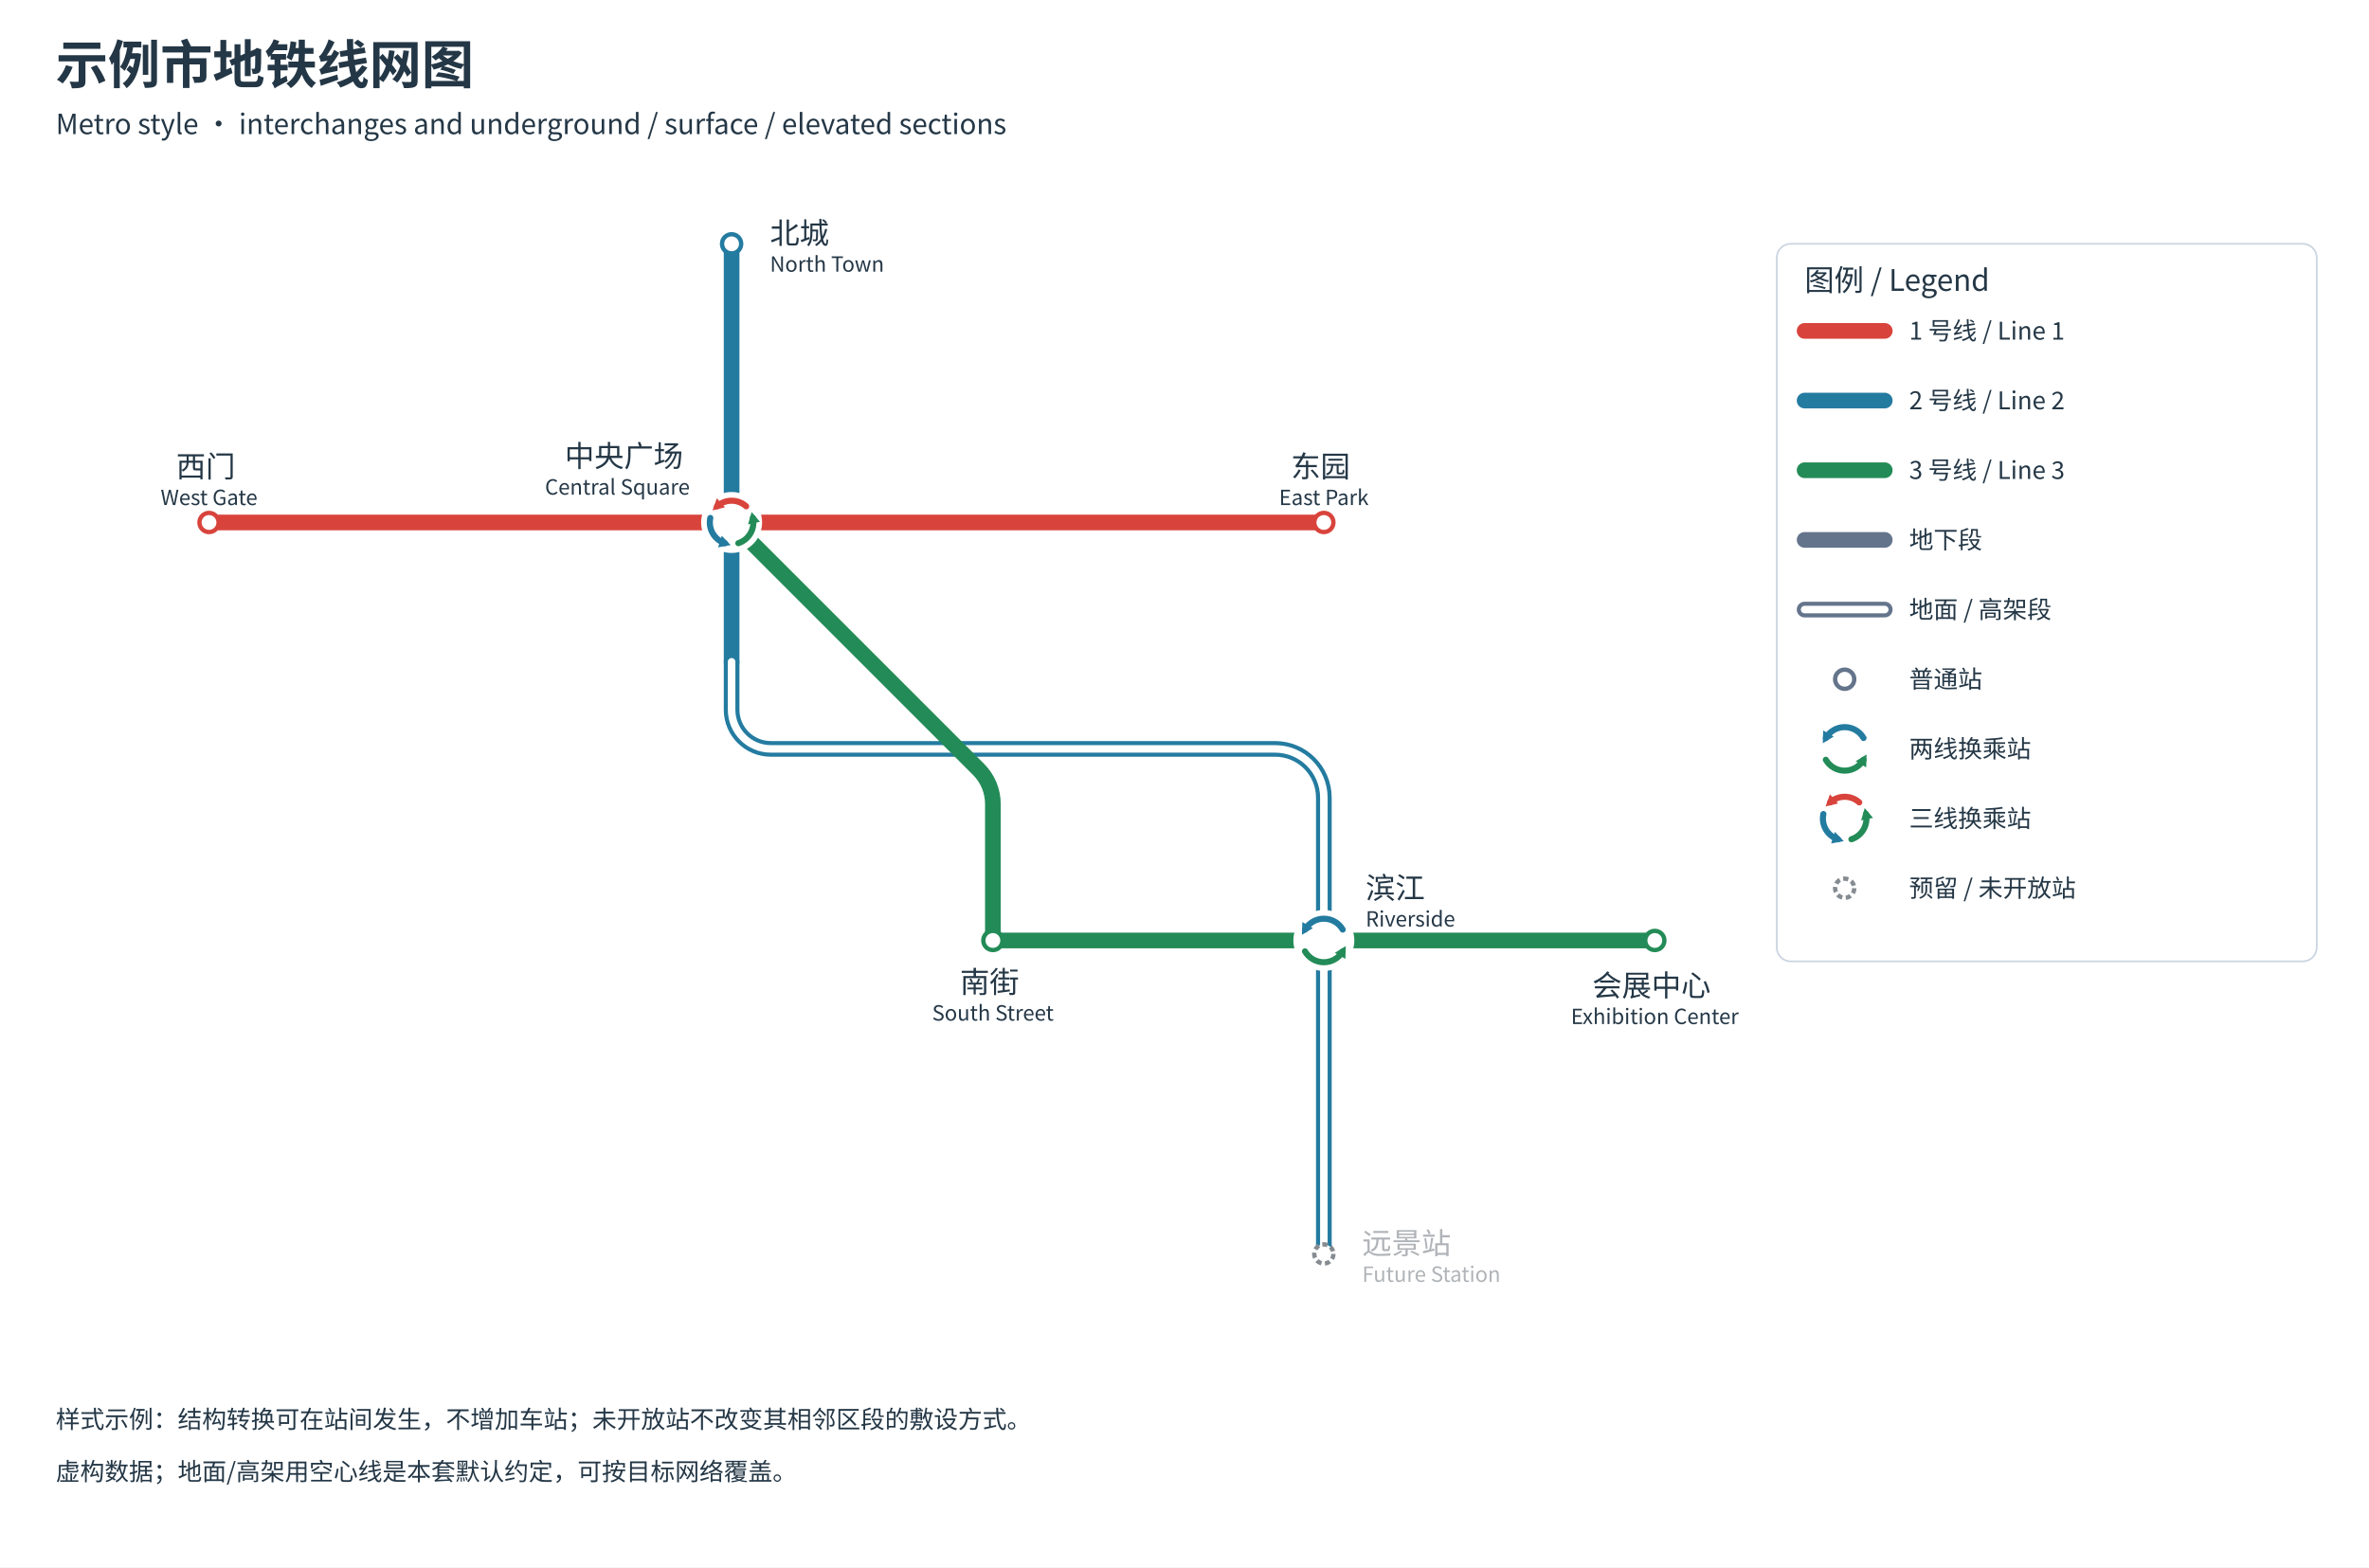
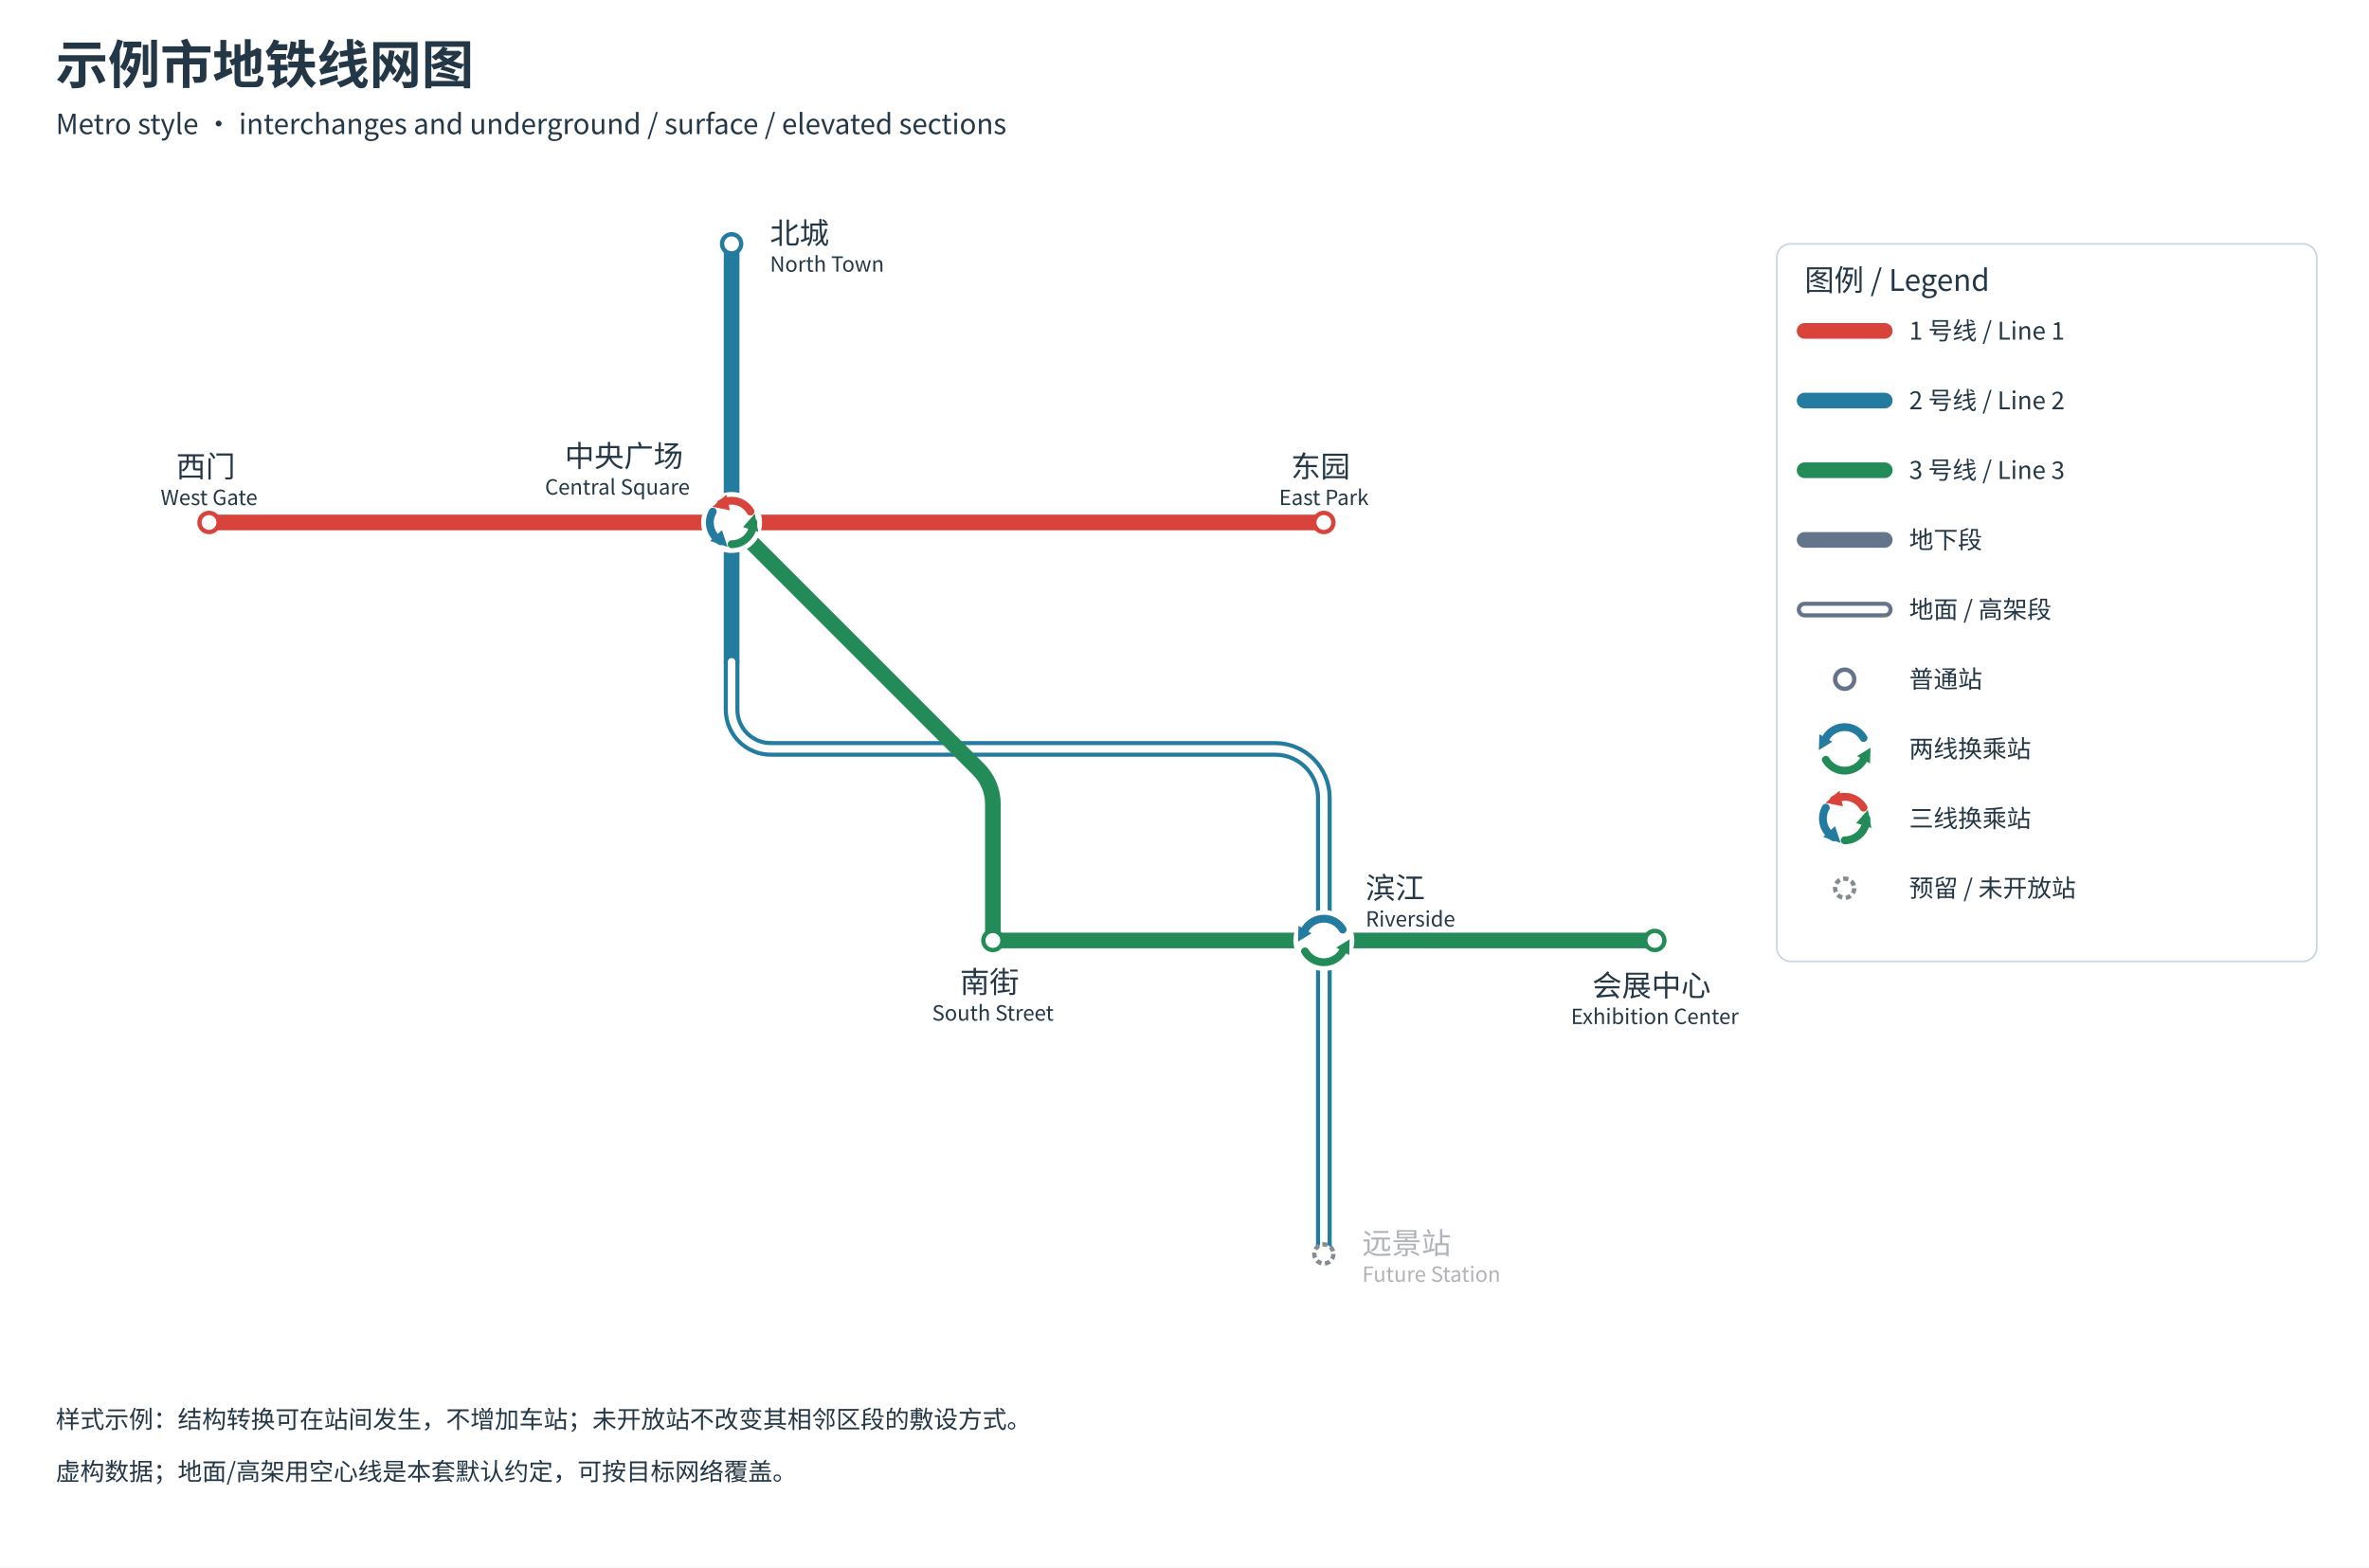
<svg xmlns="http://www.w3.org/2000/svg" width="1360" height="900" viewBox="0 0 1360 900" role="img" aria-labelledby="map-title">
  <rect width="1360" height="900" fill="#ffffff" />
  <g font-family="Noto Sans CJK SC, Microsoft YaHei, sans-serif" fill="#243746">
    <g id="regions">
</g>
    <g id="routes">
      <g data-route="red" data-mode="">
        <g data-track-layer="outline">
          <g data-segment="0" data-structure="underground">
            <path d="M120 300 L420 300 L760 300" fill="none" stroke="#D8443C" stroke-width="9" stroke-linecap="round" stroke-linejoin="round" />
          </g>
        </g>
        <g data-track-layer="core" />
      </g>
      <g data-route="blue" data-mode="">
        <g data-track-layer="outline">
          <g data-segment="0" data-structure="underground">
            <path d="M420 140 L420 300 L420 380" fill="none" stroke="#247BA0" stroke-width="9" stroke-linecap="round" stroke-linejoin="round" />
          </g>
          <g data-segment="1" data-structure="surface">
            <path d="M420 380 L420 407.5 A22.5 22.5 0 0 0 442.5 430 L732 430 A28 28 0 0 1 760 458 L760 540" fill="none" stroke="#247BA0" stroke-width="9" stroke-linecap="round" stroke-linejoin="round" />
          </g>
          <g data-segment="2" data-structure="elevated">
            <path d="M760 540 L760 720" fill="none" stroke="#247BA0" stroke-width="9" stroke-linecap="round" stroke-linejoin="round" />
          </g>
        </g>
        <g data-track-layer="core">
          <g data-segment="1" data-structure="surface">
            <path d="M420 380 L420 407.5 A22.5 22.5 0 0 0 442.5 430 L732 430 A28 28 0 0 1 760 458 L760 540" fill="none" stroke="#ffffff" stroke-width="4.32" stroke-linecap="round" stroke-linejoin="round" />
          </g>
          <g data-segment="2" data-structure="elevated">
            <path d="M760 540 L760 720" fill="none" stroke="#ffffff" stroke-width="4.32" stroke-linecap="round" stroke-linejoin="round" />
          </g>
        </g>
      </g>
      <g data-route="green" data-mode="">
        <g data-track-layer="outline">
          <g data-segment="0" data-structure="underground">
            <path d="M420 300 L561.799 441.799 A28 28 0 0 1 570 461.598 L570 540 L760 540 L950 540" fill="none" stroke="#238B57" stroke-width="9" stroke-linecap="round" stroke-linejoin="round" />
          </g>
        </g>
        <g data-track-layer="core" />
      </g>
    </g>
    <g id="stations">
      <g data-station="west" data-status="open" transform="translate(120 300)">
        <circle r="5.5" fill="#ffffff" stroke="#D8443C" stroke-width="2.5" />
      </g>
      <g data-station="central" data-status="open" transform="translate(420 300)">
        <circle r="17.5" fill="#ffffff" />
-         <path class="transfer-arrow" d="M8.364 -9.289 A12.5 12.5 0 0 0 -8.364 -9.289" fill="none" stroke="#D8443C" stroke-width="3.5" stroke-linecap="round" />
-         <path class="transfer-head" d="M-10.965 -6.947 L-8.477 -13.898 L-3.793 -8.696 Z" fill="#D8443C" />
-         <path class="transfer-arrow" d="M3.863 11.888 A12.5 12.5 0 0 0 12.227 -2.599" fill="none" stroke="#238B57" stroke-width="3.5" stroke-linecap="round" />
-         <path class="transfer-head" d="M11.499 -6.022 L16.274 -0.392 L9.427 1.063 Z" fill="#238B57" />
-         <path class="transfer-arrow" d="M-12.227 -2.599 A12.5 12.5 0 0 0 -3.863 11.888" fill="none" stroke="#247BA0" stroke-width="3.5" stroke-linecap="round" />
-         <path class="transfer-head" d="M-0.534 12.97 L-7.797 14.29 L-5.634 7.633 Z" fill="#247BA0" />
+         <path class="transfer-arrow" transform="rotate(0) scale(1)" d="M10.825 -6.25 A12.5 12.5 0 0 0 -6.25 -10.825" fill="none" stroke="#D8443C" stroke-width="4.5" stroke-linecap="round" />
+         <path class="transfer-head" transform="rotate(0) scale(1)" d="M-3 -16 L-11 -9 L-1 -7 Z" fill="#D8443C" />
+         <path class="transfer-arrow" transform="rotate(120) scale(1)" d="M10.825 -6.25 A12.5 12.5 0 0 0 -6.25 -10.825" fill="none" stroke="#238B57" stroke-width="4.5" stroke-linecap="round" />
+         <path class="transfer-head" transform="rotate(120) scale(1)" d="M-3 -16 L-11 -9 L-1 -7 Z" fill="#238B57" />
+         <path class="transfer-arrow" transform="rotate(240) scale(1)" d="M10.825 -6.25 A12.5 12.5 0 0 0 -6.25 -10.825" fill="none" stroke="#247BA0" stroke-width="4.5" stroke-linecap="round" />
+         <path class="transfer-head" transform="rotate(240) scale(1)" d="M-3 -16 L-11 -9 L-1 -7 Z" fill="#247BA0" />
      </g>
      <g data-station="east" data-status="open" transform="translate(760 300)">
        <circle r="5.5" fill="#ffffff" stroke="#D8443C" stroke-width="2.5" />
      </g>
      <g data-station="north" data-status="open" transform="translate(420 140)">
        <circle r="5.5" fill="#ffffff" stroke="#247BA0" stroke-width="2.5" />
      </g>
      <g data-station="south" data-status="open" transform="translate(570 540)">
        <circle r="5.5" fill="#ffffff" stroke="#238B57" stroke-width="2.5" />
      </g>
      <g data-station="junction" data-status="open" transform="translate(760 540)">
        <circle r="17.5" fill="#ffffff" />
-         <path class="transfer-arrow" d="M10.825 -6.25 A12.5 12.5 0 0 0 -10.825 -6.25" fill="none" stroke="#247BA0" stroke-width="3.5" stroke-linecap="round" />
-         <path class="transfer-head" d="M-12.575 -3.219 L-12.356 -10.598 L-6.294 -7.098 Z" fill="#247BA0" />
-         <path class="transfer-arrow" d="M-10.825 6.25 A12.5 12.5 0 0 0 10.825 6.25" fill="none" stroke="#238B57" stroke-width="3.5" stroke-linecap="round" />
-         <path class="transfer-head" d="M12.575 3.219 L12.356 10.598 L6.294 7.098 Z" fill="#238B57" />
+         <path class="transfer-arrow" transform="rotate(0) scale(1)" d="M10.825 -6.25 A12.5 12.5 0 0 0 -10.825 -6.25" fill="none" stroke="#247BA0" stroke-width="4.5" stroke-linecap="round" />
+         <path class="transfer-head" transform="rotate(0) scale(1)" d="M-14.549 -8.4 L-14.825 .678 L-7.101 -4.1 Z" fill="#247BA0" />
+         <path class="transfer-arrow" transform="rotate(180) scale(1)" d="M10.825 -6.25 A12.5 12.5 0 0 0 -10.825 -6.25" fill="none" stroke="#238B57" stroke-width="4.5" stroke-linecap="round" />
+         <path class="transfer-head" transform="rotate(180) scale(1)" d="M-14.549 -8.4 L-14.825 .678 L-7.101 -4.1 Z" fill="#238B57" />
      </g>
      <g data-station="end" data-status="open" transform="translate(950 540)">
        <circle r="5.5" fill="#ffffff" stroke="#238B57" stroke-width="2.5" />
      </g>
      <g data-station="reserved" data-status="reserved" transform="translate(760 720)">
        <circle r="5.5" fill="#ffffff" stroke="#858b91" stroke-width="2.5" stroke-dasharray="3 2" />
      </g>
    </g>
    <g id="labels">
      <text data-label="west" x="120" y="274" text-anchor="middle" font-size="17">
        <tspan x="120">西门</tspan>
        <tspan x="120" dy="16" font-size="12">West Gate</tspan>
      </text>
      <text data-label="central" x="396" y="268" text-anchor="end" font-size="17">
        <tspan x="396">中央广场</tspan>
        <tspan x="396" dy="16" font-size="12">Central Square</tspan>
      </text>
      <text data-label="east" x="760" y="274" text-anchor="middle" font-size="17">
        <tspan x="760">东园</tspan>
        <tspan x="760" dy="16" font-size="12">East Park</tspan>
      </text>
      <text data-label="north" x="442" y="140" text-anchor="start" font-size="17">
        <tspan x="442">北城</tspan>
        <tspan x="442" dy="16" font-size="12">North Town</tspan>
      </text>
      <text data-label="south" x="570" y="570" text-anchor="middle" font-size="17">
        <tspan x="570">南街</tspan>
        <tspan x="570" dy="16" font-size="12">South Street</tspan>
      </text>
      <text data-label="junction" x="784" y="516" text-anchor="start" font-size="17">
        <tspan x="784">滨江</tspan>
        <tspan x="784" dy="16" font-size="12">Riverside</tspan>
      </text>
      <text data-label="end" x="950" y="572" text-anchor="middle" font-size="17">
        <tspan x="950">会展中心</tspan>
        <tspan x="950" dy="16" font-size="12">Exhibition Center</tspan>
      </text>
      <text data-label="reserved" x="782" y="720" text-anchor="start" font-size="17" fill="#858b91" opacity="0.65">
        <tspan x="782">远景站</tspan>
        <tspan x="782" dy="16" font-size="12">Future Station</tspan>
      </text>
    </g>
    <g id="heading">
      <text x="32" y="48" font-size="30" font-weight="700">示例市地铁线网图</text>
      <text x="32" y="77" font-size="16">Metro style · interchanges and underground / surface / elevated sections</text>
    </g>
    <g id="legend" transform="translate(1020 140)">
      <rect width="310" height="412" rx="8" fill="#ffffff" stroke="#cbd5e1" />
      <text x="16" y="27" font-size="17">图例 / Legend</text>
      <path d="M16 50 H62" fill="none" stroke="#D8443C" stroke-width="9" stroke-linecap="round" stroke-linejoin="round" />
      <text x="76" y="55" font-size="14">1 号线 / Line 1</text>
      <path d="M16 90 H62" fill="none" stroke="#247BA0" stroke-width="9" stroke-linecap="round" stroke-linejoin="round" />
      <text x="76" y="95" font-size="14">2 号线 / Line 2</text>
      <path d="M16 130 H62" fill="none" stroke="#238B57" stroke-width="9" stroke-linecap="round" stroke-linejoin="round" />
      <text x="76" y="135" font-size="14">3 号线 / Line 3</text>
      <path d="M16 170 H62" fill="none" stroke="#64748b" stroke-width="9" stroke-linecap="round" stroke-linejoin="round" />
      <text x="76" y="175" font-size="14">地下段</text>
      <path d="M16 210 H62" fill="none" stroke="#64748b" stroke-width="9" stroke-linecap="round" stroke-linejoin="round" />
      <path d="M16 210 H62" fill="none" stroke="#ffffff" stroke-width="4.32" stroke-linecap="round" stroke-linejoin="round" />
      <text x="76" y="215" font-size="14">地面 / 高架段</text>
      <g transform="translate(39 250)">
        <circle r="5.5" fill="#ffffff" stroke="#64748b" stroke-width="2.5" />
      </g>
      <text x="76" y="255" font-size="14">普通站</text>
      <g transform="translate(39 290)">
        <circle r="17.5" fill="#ffffff" />
-         <path class="transfer-arrow" d="M10.825 -6.25 A12.5 12.5 0 0 0 -10.825 -6.25" fill="none" stroke="#247BA0" stroke-width="3.5" stroke-linecap="round" />
-         <path class="transfer-head" d="M-12.575 -3.219 L-12.356 -10.598 L-6.294 -7.098 Z" fill="#247BA0" />
-         <path class="transfer-arrow" d="M-10.825 6.25 A12.5 12.5 0 0 0 10.825 6.25" fill="none" stroke="#238B57" stroke-width="3.5" stroke-linecap="round" />
-         <path class="transfer-head" d="M12.575 3.219 L12.356 10.598 L6.294 7.098 Z" fill="#238B57" />
+         <path class="transfer-arrow" transform="rotate(0) scale(1)" d="M10.825 -6.25 A12.5 12.5 0 0 0 -10.825 -6.25" fill="none" stroke="#247BA0" stroke-width="4.5" stroke-linecap="round" />
+         <path class="transfer-head" transform="rotate(0) scale(1)" d="M-14.549 -8.4 L-14.825 .678 L-7.101 -4.1 Z" fill="#247BA0" />
+         <path class="transfer-arrow" transform="rotate(180) scale(1)" d="M10.825 -6.25 A12.5 12.5 0 0 0 -10.825 -6.25" fill="none" stroke="#238B57" stroke-width="4.5" stroke-linecap="round" />
+         <path class="transfer-head" transform="rotate(180) scale(1)" d="M-14.549 -8.4 L-14.825 .678 L-7.101 -4.1 Z" fill="#238B57" />
      </g>
      <text x="76" y="295" font-size="14">两线换乘站</text>
      <g transform="translate(39 330)">
        <circle r="17.5" fill="#ffffff" />
-         <path class="transfer-arrow" d="M8.364 -9.289 A12.5 12.5 0 0 0 -8.364 -9.289" fill="none" stroke="#D8443C" stroke-width="3.5" stroke-linecap="round" />
-         <path class="transfer-head" d="M-10.965 -6.947 L-8.477 -13.898 L-3.793 -8.696 Z" fill="#D8443C" />
-         <path class="transfer-arrow" d="M3.863 11.888 A12.5 12.5 0 0 0 12.227 -2.599" fill="none" stroke="#238B57" stroke-width="3.5" stroke-linecap="round" />
-         <path class="transfer-head" d="M11.499 -6.022 L16.274 -0.392 L9.427 1.063 Z" fill="#238B57" />
-         <path class="transfer-arrow" d="M-12.227 -2.599 A12.5 12.5 0 0 0 -3.863 11.888" fill="none" stroke="#247BA0" stroke-width="3.5" stroke-linecap="round" />
-         <path class="transfer-head" d="M-0.534 12.97 L-7.797 14.29 L-5.634 7.633 Z" fill="#247BA0" />
+         <path class="transfer-arrow" transform="rotate(0) scale(1)" d="M10.825 -6.25 A12.5 12.5 0 0 0 -6.25 -10.825" fill="none" stroke="#D8443C" stroke-width="4.5" stroke-linecap="round" />
+         <path class="transfer-head" transform="rotate(0) scale(1)" d="M-3 -16 L-11 -9 L-1 -7 Z" fill="#D8443C" />
+         <path class="transfer-arrow" transform="rotate(120) scale(1)" d="M10.825 -6.25 A12.5 12.5 0 0 0 -6.25 -10.825" fill="none" stroke="#238B57" stroke-width="4.5" stroke-linecap="round" />
+         <path class="transfer-head" transform="rotate(120) scale(1)" d="M-3 -16 L-11 -9 L-1 -7 Z" fill="#238B57" />
+         <path class="transfer-arrow" transform="rotate(240) scale(1)" d="M10.825 -6.25 A12.5 12.5 0 0 0 -6.25 -10.825" fill="none" stroke="#247BA0" stroke-width="4.5" stroke-linecap="round" />
+         <path class="transfer-head" transform="rotate(240) scale(1)" d="M-3 -16 L-11 -9 L-1 -7 Z" fill="#247BA0" />
      </g>
      <text x="76" y="335" font-size="14">三线换乘站</text>
      <g transform="translate(39 370)">
        <circle r="5.5" fill="#ffffff" stroke="#858b91" stroke-width="2.5" stroke-dasharray="3 2" />
      </g>
      <text x="76" y="375" font-size="14">预留 / 未开放站</text>
    </g>
    <g id="annotations">
      <text x="32" y="820" font-size="14" text-anchor="start">样式示例：结构转换可在站间发生，不增加车站；未开放站不改变其相邻区段的敷设方式。</text>
      <text x="32" y="850" font-size="14" text-anchor="start">虚构数据；地面/高架用空心线是本套默认约定，可按目标网络覆盖。</text>
    </g>
  </g>
</svg>
